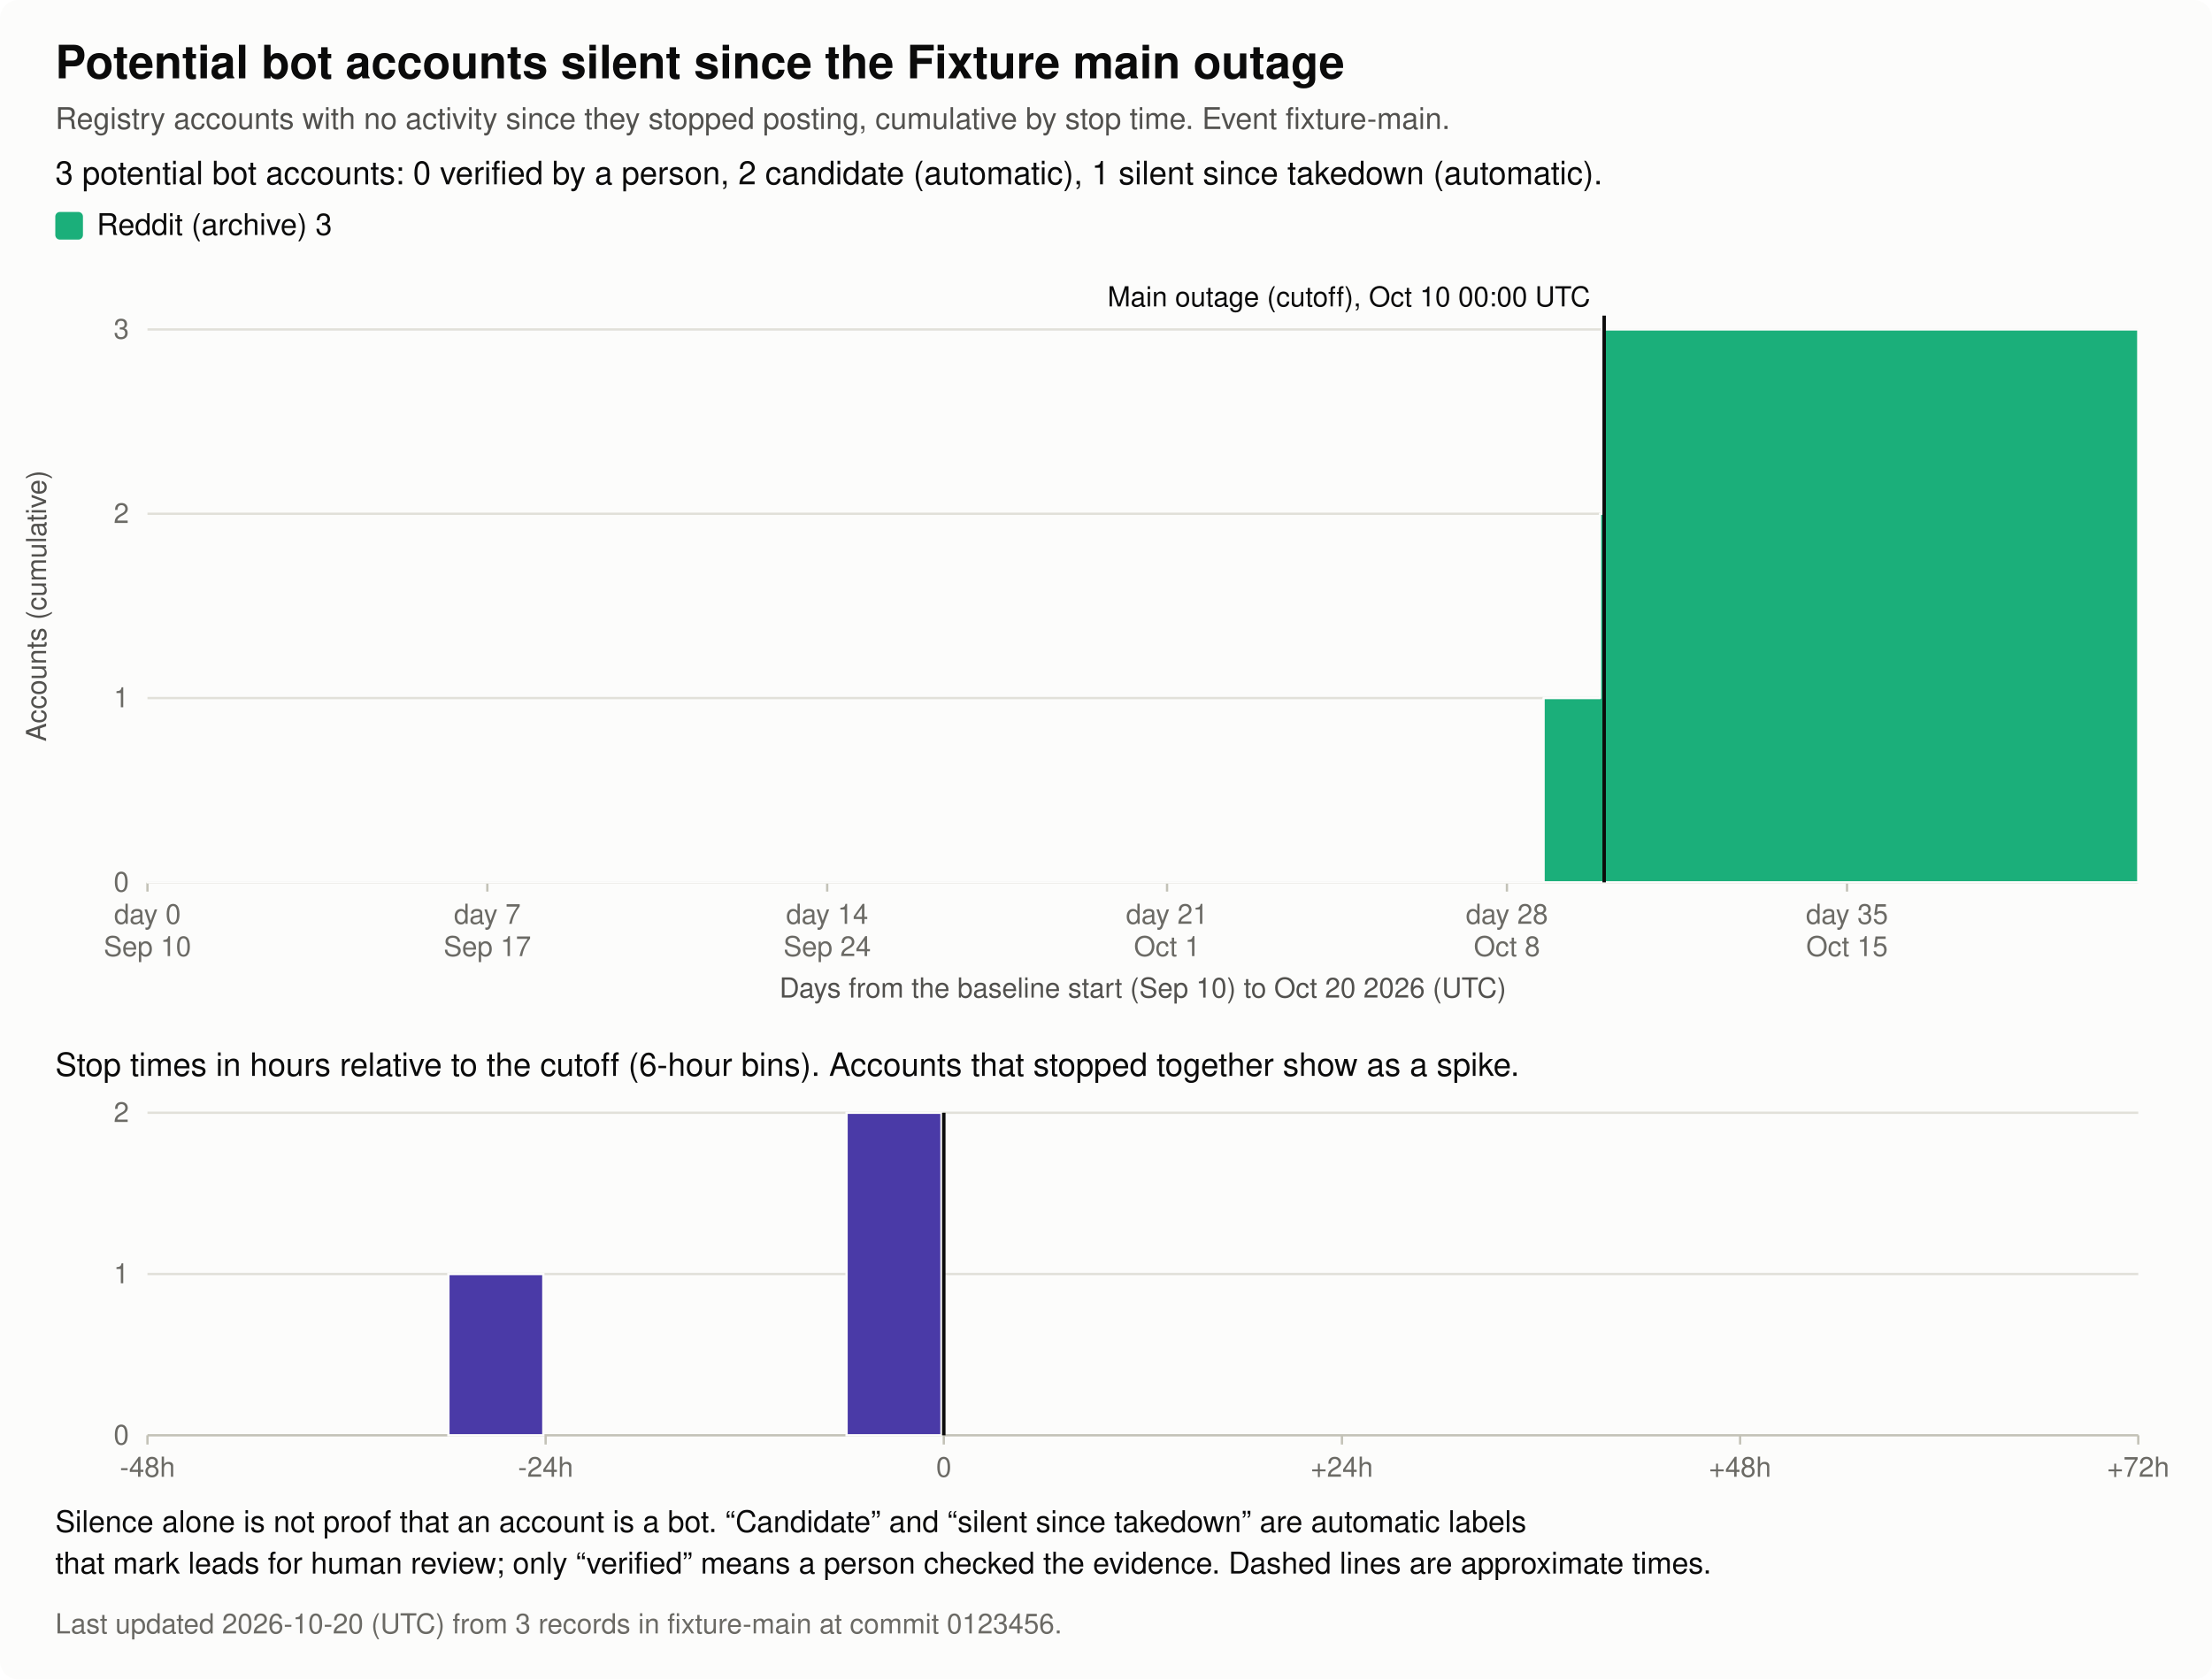
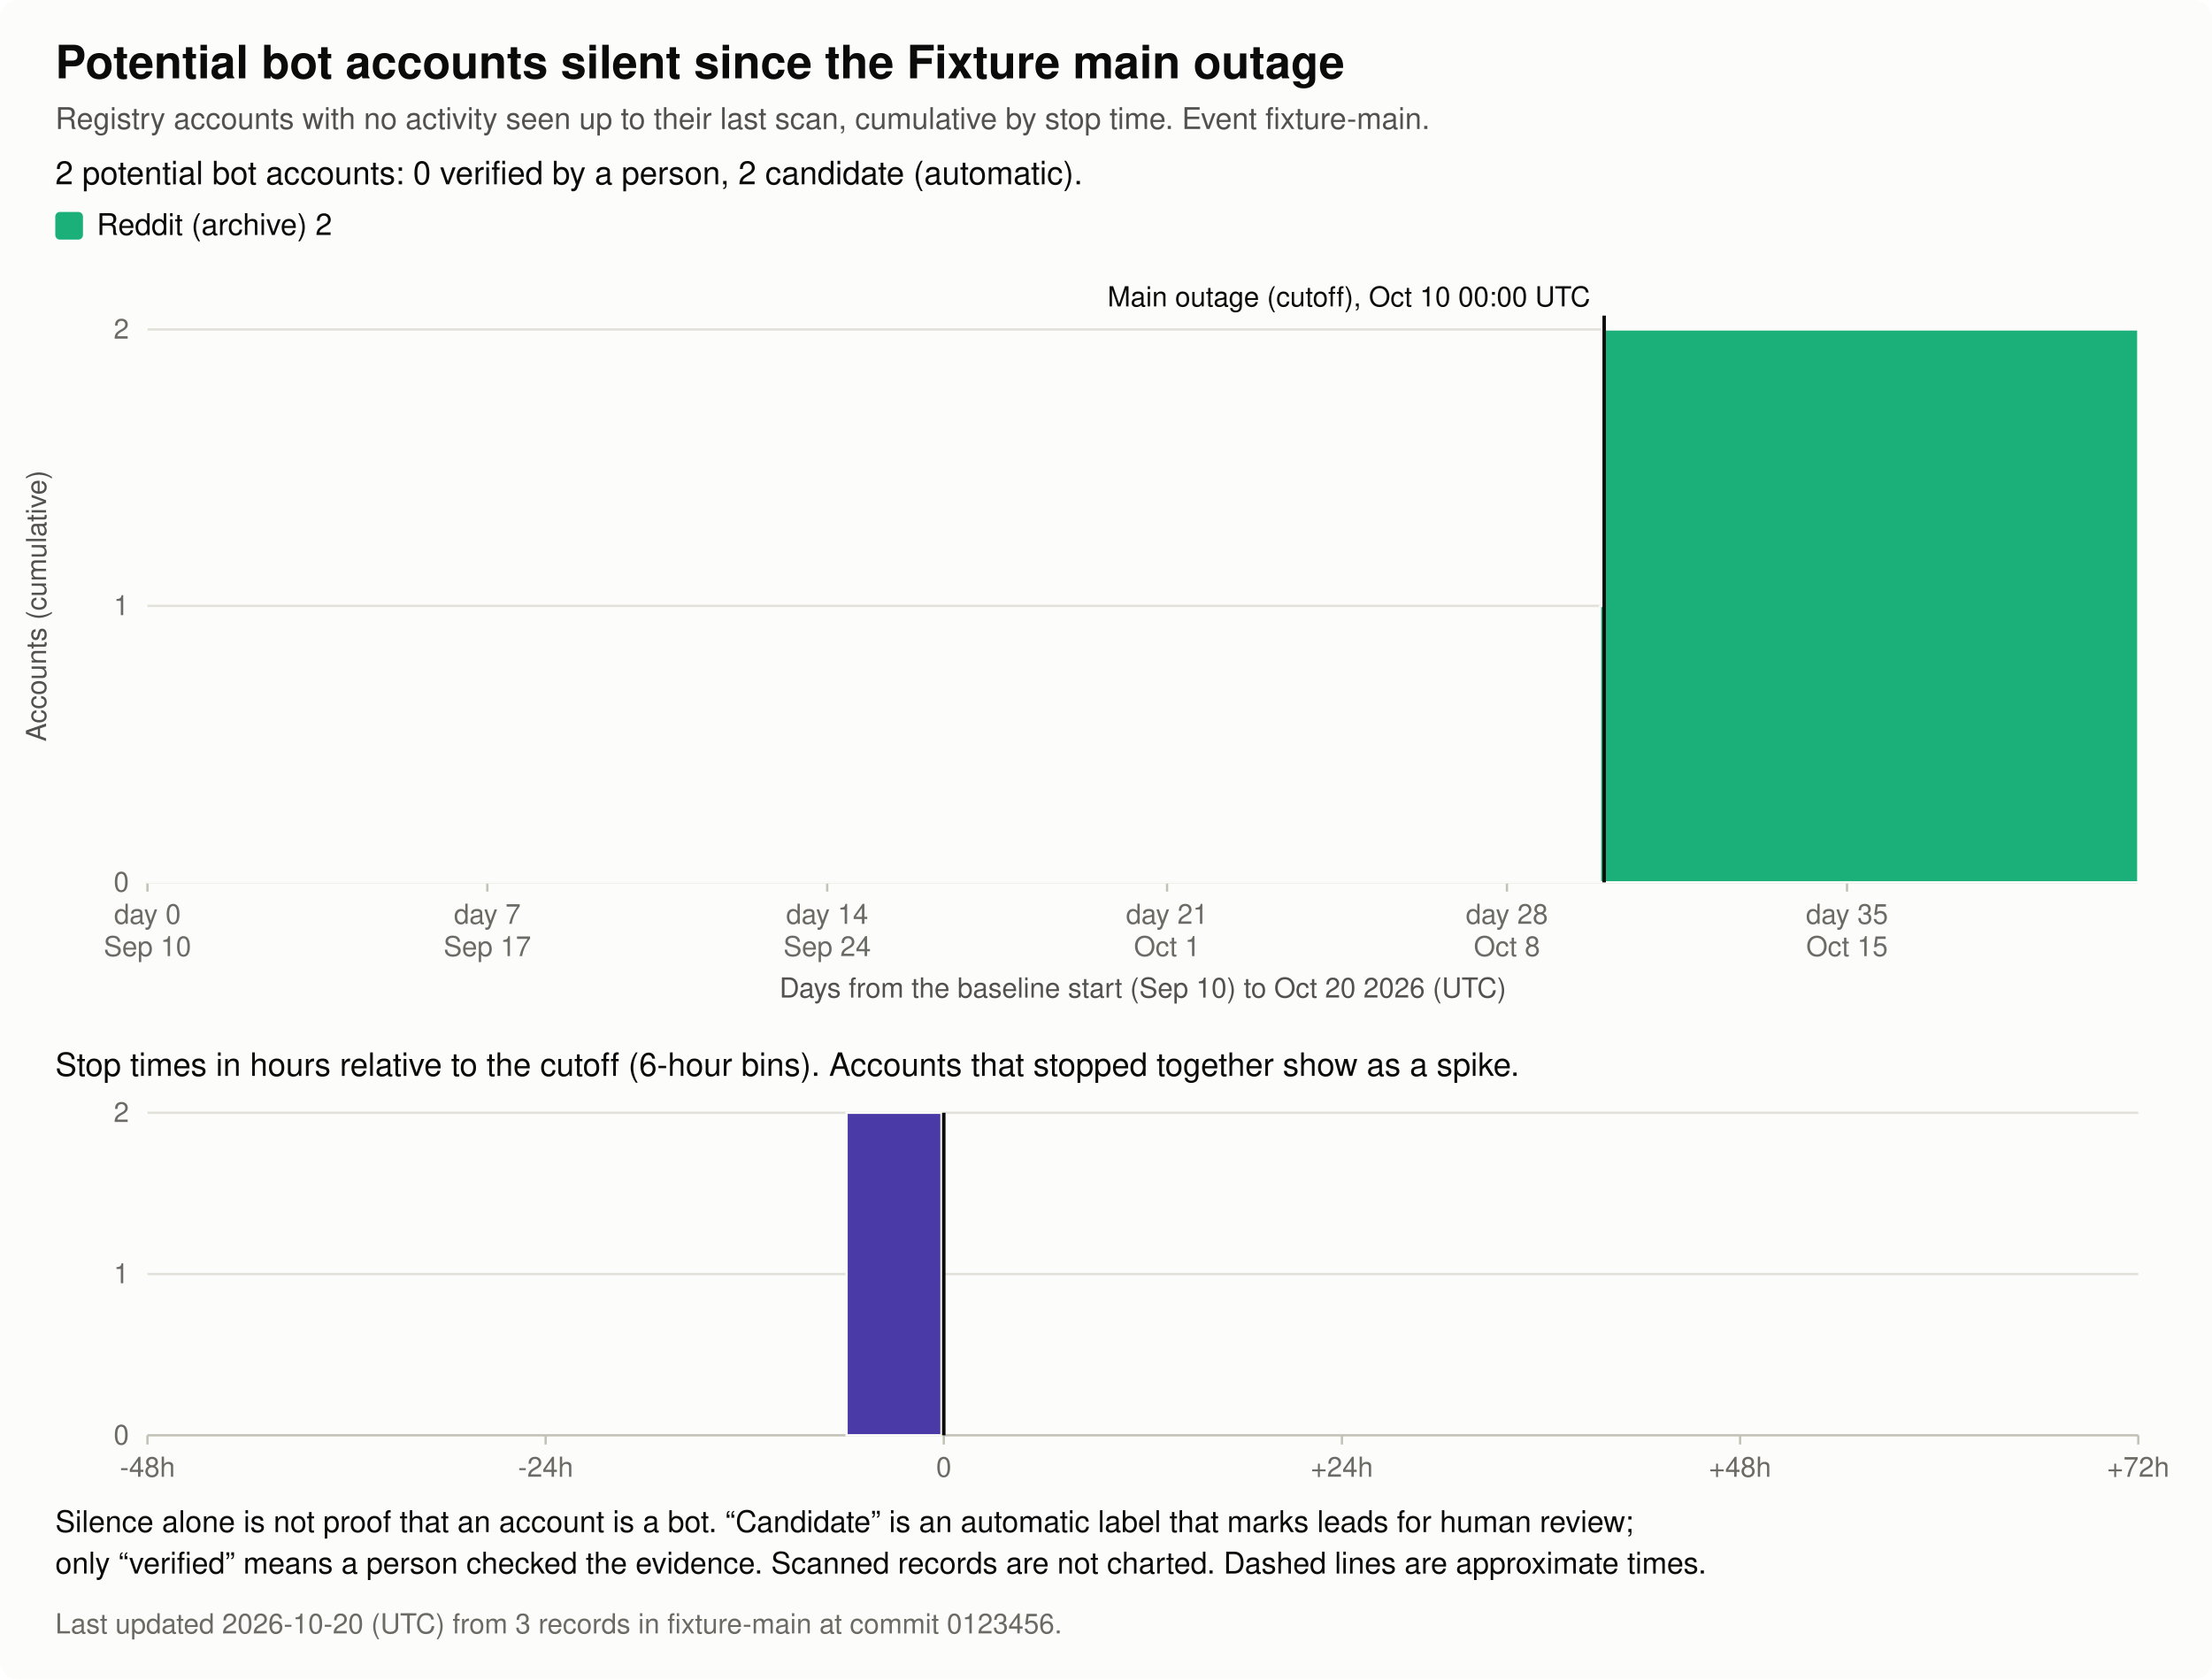
<svg xmlns="http://www.w3.org/2000/svg" width="960" height="729" viewBox="0 0 960 729" role="img" aria-labelledby="t d" font-family="-apple-system, BlinkMacSystemFont, 'Segoe UI', Helvetica, Arial, sans-serif">
  <rect width="960" height="729" rx="8" fill="#fcfcfb" />
  <text x="24.0" y="34.0" font-size="20" fill="#0b0b0b" font-weight="bold">Potential bot accounts silent since the Fixture main outage</text>
-   <text x="24.0" y="56.0" font-size="13" fill="#52514e">Registry accounts with no activity since they stopped posting, cumulative by stop time. Event fixture-main.</text>
-   <text x="24.0" y="80.0" font-size="14" fill="#0b0b0b">3 potential bot accounts: 0 verified by a person, 2 candidate (automatic), 1 silent since takedown (automatic).</text>
+   <text x="24.0" y="56.0" font-size="13" fill="#52514e">Registry accounts with no activity seen up to their last scan, cumulative by stop time. Event fixture-main.</text>
+   <text x="24.0" y="80.0" font-size="14" fill="#0b0b0b">2 potential bot accounts: 0 verified by a person, 2 candidate (automatic).</text>
  <rect x="24.0" y="92.0" width="12" height="12" rx="2" fill="#1baf7a" />
-   <text x="42.0" y="102.0" font-size="13" fill="#0b0b0b">Reddit (archive) 3</text>
+   <text x="42.0" y="102.0" font-size="13" fill="#0b0b0b">Reddit (archive) 2</text>
  <line x1="64.0" y1="383.0" x2="928.0" y2="383.0" stroke="#c3c2b7" stroke-width="1" />
  <text x="56.0" y="387.0" font-size="12" fill="#6b6a65" text-anchor="end">0</text>
-   <line x1="64.0" y1="303.0" x2="928.0" y2="303.0" stroke="#e1e0d9" stroke-width="1" />
-   <text x="56.0" y="307.0" font-size="12" fill="#6b6a65" text-anchor="end">1</text>
-   <line x1="64.0" y1="223.0" x2="928.0" y2="223.0" stroke="#e1e0d9" stroke-width="1" />
-   <text x="56.0" y="227.0" font-size="12" fill="#6b6a65" text-anchor="end">2</text>
+   <line x1="64.0" y1="263.0" x2="928.0" y2="263.0" stroke="#e1e0d9" stroke-width="1" />
+   <text x="56.0" y="267.0" font-size="12" fill="#6b6a65" text-anchor="end">1</text>
  <line x1="64.0" y1="143.0" x2="928.0" y2="143.0" stroke="#e1e0d9" stroke-width="1" />
-   <text x="56.0" y="147.0" font-size="12" fill="#6b6a65" text-anchor="end">3</text>
+   <text x="56.0" y="147.0" font-size="12" fill="#6b6a65" text-anchor="end">2</text>
  <line x1="64.0" y1="383.0" x2="64.0" y2="387.0" stroke="#c3c2b7" stroke-width="1" />
  <text x="64.0" y="401.0" font-size="12" fill="#6b6a65" text-anchor="middle">day 0</text>
  <text x="64.0" y="415.0" font-size="12" fill="#6b6a65" text-anchor="middle">Sep 10</text>
  <line x1="211.5" y1="383.0" x2="211.5" y2="387.0" stroke="#c3c2b7" stroke-width="1" />
  <text x="211.5" y="401.0" font-size="12" fill="#6b6a65" text-anchor="middle">day 7</text>
  <text x="211.5" y="415.0" font-size="12" fill="#6b6a65" text-anchor="middle">Sep 17</text>
  <line x1="359.0" y1="383.0" x2="359.0" y2="387.0" stroke="#c3c2b7" stroke-width="1" />
  <text x="359.0" y="401.0" font-size="12" fill="#6b6a65" text-anchor="middle">day 14</text>
  <text x="359.0" y="415.0" font-size="12" fill="#6b6a65" text-anchor="middle">Sep 24</text>
  <line x1="506.5" y1="383.0" x2="506.5" y2="387.0" stroke="#c3c2b7" stroke-width="1" />
  <text x="506.5" y="401.0" font-size="12" fill="#6b6a65" text-anchor="middle">day 21</text>
  <text x="506.5" y="415.0" font-size="12" fill="#6b6a65" text-anchor="middle">Oct 1</text>
  <line x1="654.0" y1="383.0" x2="654.0" y2="387.0" stroke="#c3c2b7" stroke-width="1" />
  <text x="654.0" y="401.0" font-size="12" fill="#6b6a65" text-anchor="middle">day 28</text>
  <text x="654.0" y="415.0" font-size="12" fill="#6b6a65" text-anchor="middle">Oct 8</text>
  <line x1="801.6" y1="383.0" x2="801.6" y2="387.0" stroke="#c3c2b7" stroke-width="1" />
  <text x="801.6" y="401.0" font-size="12" fill="#6b6a65" text-anchor="middle">day 35</text>
  <text x="801.6" y="415.0" font-size="12" fill="#6b6a65" text-anchor="middle">Oct 15</text>
  <text x="496.0" y="433.0" font-size="12" fill="#52514e" text-anchor="middle">Days from the baseline start (Sep 10) to Oct 20 2026 (UTC)</text>
  <text transform="translate(20.0 263.0) rotate(-90)" font-size="12" fill="#52514e" text-anchor="middle">Accounts (cumulative)</text>
-   <polygon points="64.0,383.0 669.9,383.0 669.9,303.0 694.4,303.0 694.4,223.0 695.3,223.0 695.3,143.0 928.0,143.0 928.0,383.0 695.3,383.0 695.3,383.0 694.4,383.0 694.4,383.0 669.9,383.0 669.9,383.0 64.0,383.0" fill="#1baf7a" stroke="#fcfcfb" stroke-width="1" stroke-linejoin="round" />
+   <polygon points="64.0,383.0 694.4,383.0 694.4,263.0 695.3,263.0 695.3,143.0 928.0,143.0 928.0,383.0 695.3,383.0 695.3,383.0 694.4,383.0 694.4,383.0 64.0,383.0" fill="#1baf7a" stroke="#fcfcfb" stroke-width="1" stroke-linejoin="round" />
  <line x1="696.2" y1="137.0" x2="696.2" y2="383.0" stroke="#0b0b0b" stroke-width="1.5" />
  <text x="690.2" y="133.0" font-size="12" fill="#0b0b0b" text-anchor="end">Main outage (cutoff), Oct 10 00:00 UTC</text>
  <text x="24.0" y="467.0" font-size="14" fill="#0b0b0b">Stop times in hours relative to the cutoff (6-hour bins). Accounts that stopped together show as a spike.</text>
  <line x1="64.0" y1="623.0" x2="928.0" y2="623.0" stroke="#c3c2b7" stroke-width="1" />
  <text x="56.0" y="627.0" font-size="12" fill="#6b6a65" text-anchor="end">0</text>
  <line x1="64.0" y1="553.0" x2="928.0" y2="553.0" stroke="#e1e0d9" stroke-width="1" />
  <text x="56.0" y="557.0" font-size="12" fill="#6b6a65" text-anchor="end">1</text>
  <line x1="64.0" y1="483.0" x2="928.0" y2="483.0" stroke="#e1e0d9" stroke-width="1" />
  <text x="56.0" y="487.0" font-size="12" fill="#6b6a65" text-anchor="end">2</text>
  <line x1="64.0" y1="623.0" x2="64.0" y2="627.0" stroke="#c3c2b7" stroke-width="1" />
  <text x="64.0" y="641.0" font-size="12" fill="#6b6a65" text-anchor="middle">-48h</text>
  <line x1="236.8" y1="623.0" x2="236.8" y2="627.0" stroke="#c3c2b7" stroke-width="1" />
  <text x="236.8" y="641.0" font-size="12" fill="#6b6a65" text-anchor="middle">-24h</text>
  <line x1="409.6" y1="623.0" x2="409.6" y2="627.0" stroke="#c3c2b7" stroke-width="1" />
  <text x="409.6" y="641.0" font-size="12" fill="#6b6a65" text-anchor="middle">0</text>
  <line x1="582.4" y1="623.0" x2="582.4" y2="627.0" stroke="#c3c2b7" stroke-width="1" />
  <text x="582.4" y="641.0" font-size="12" fill="#6b6a65" text-anchor="middle">+24h</text>
  <line x1="755.2" y1="623.0" x2="755.2" y2="627.0" stroke="#c3c2b7" stroke-width="1" />
  <text x="755.2" y="641.0" font-size="12" fill="#6b6a65" text-anchor="middle">+48h</text>
  <line x1="928.0" y1="623.0" x2="928.0" y2="627.0" stroke="#c3c2b7" stroke-width="1" />
  <text x="928.0" y="641.0" font-size="12" fill="#6b6a65" text-anchor="middle">+72h</text>
-   <rect x="194.6" y="553.0" width="41.2" height="70.0" fill="#4a3aa7" stroke="#fcfcfb" stroke-width="1" />
  <rect x="367.4" y="483.0" width="41.2" height="140.0" fill="#4a3aa7" stroke="#fcfcfb" stroke-width="1" />
  <line x1="409.6" y1="483.0" x2="409.6" y2="623.0" stroke="#0b0b0b" stroke-width="1.5" />
-   <text x="24.0" y="665.0" font-size="13" fill="#0b0b0b">Silence alone is not proof that an account is a bot. “Candidate” and “silent since takedown” are automatic labels</text>
-   <text x="24.0" y="683.0" font-size="13" fill="#0b0b0b">that mark leads for human review; only “verified” means a person checked the evidence. Dashed lines are approximate times.</text>
+   <text x="24.0" y="665.0" font-size="13" fill="#0b0b0b">Silence alone is not proof that an account is a bot. “Candidate” is an automatic label that marks leads for human review;</text>
+   <text x="24.0" y="683.0" font-size="13" fill="#0b0b0b">only “verified” means a person checked the evidence. Scanned records are not charted. Dashed lines are approximate times.</text>
  <text x="24.0" y="709.0" font-size="12" fill="#6b6a65">Last updated 2026-10-20 (UTC) from 3 records in fixture-main at commit 0123456.</text>
</svg>
